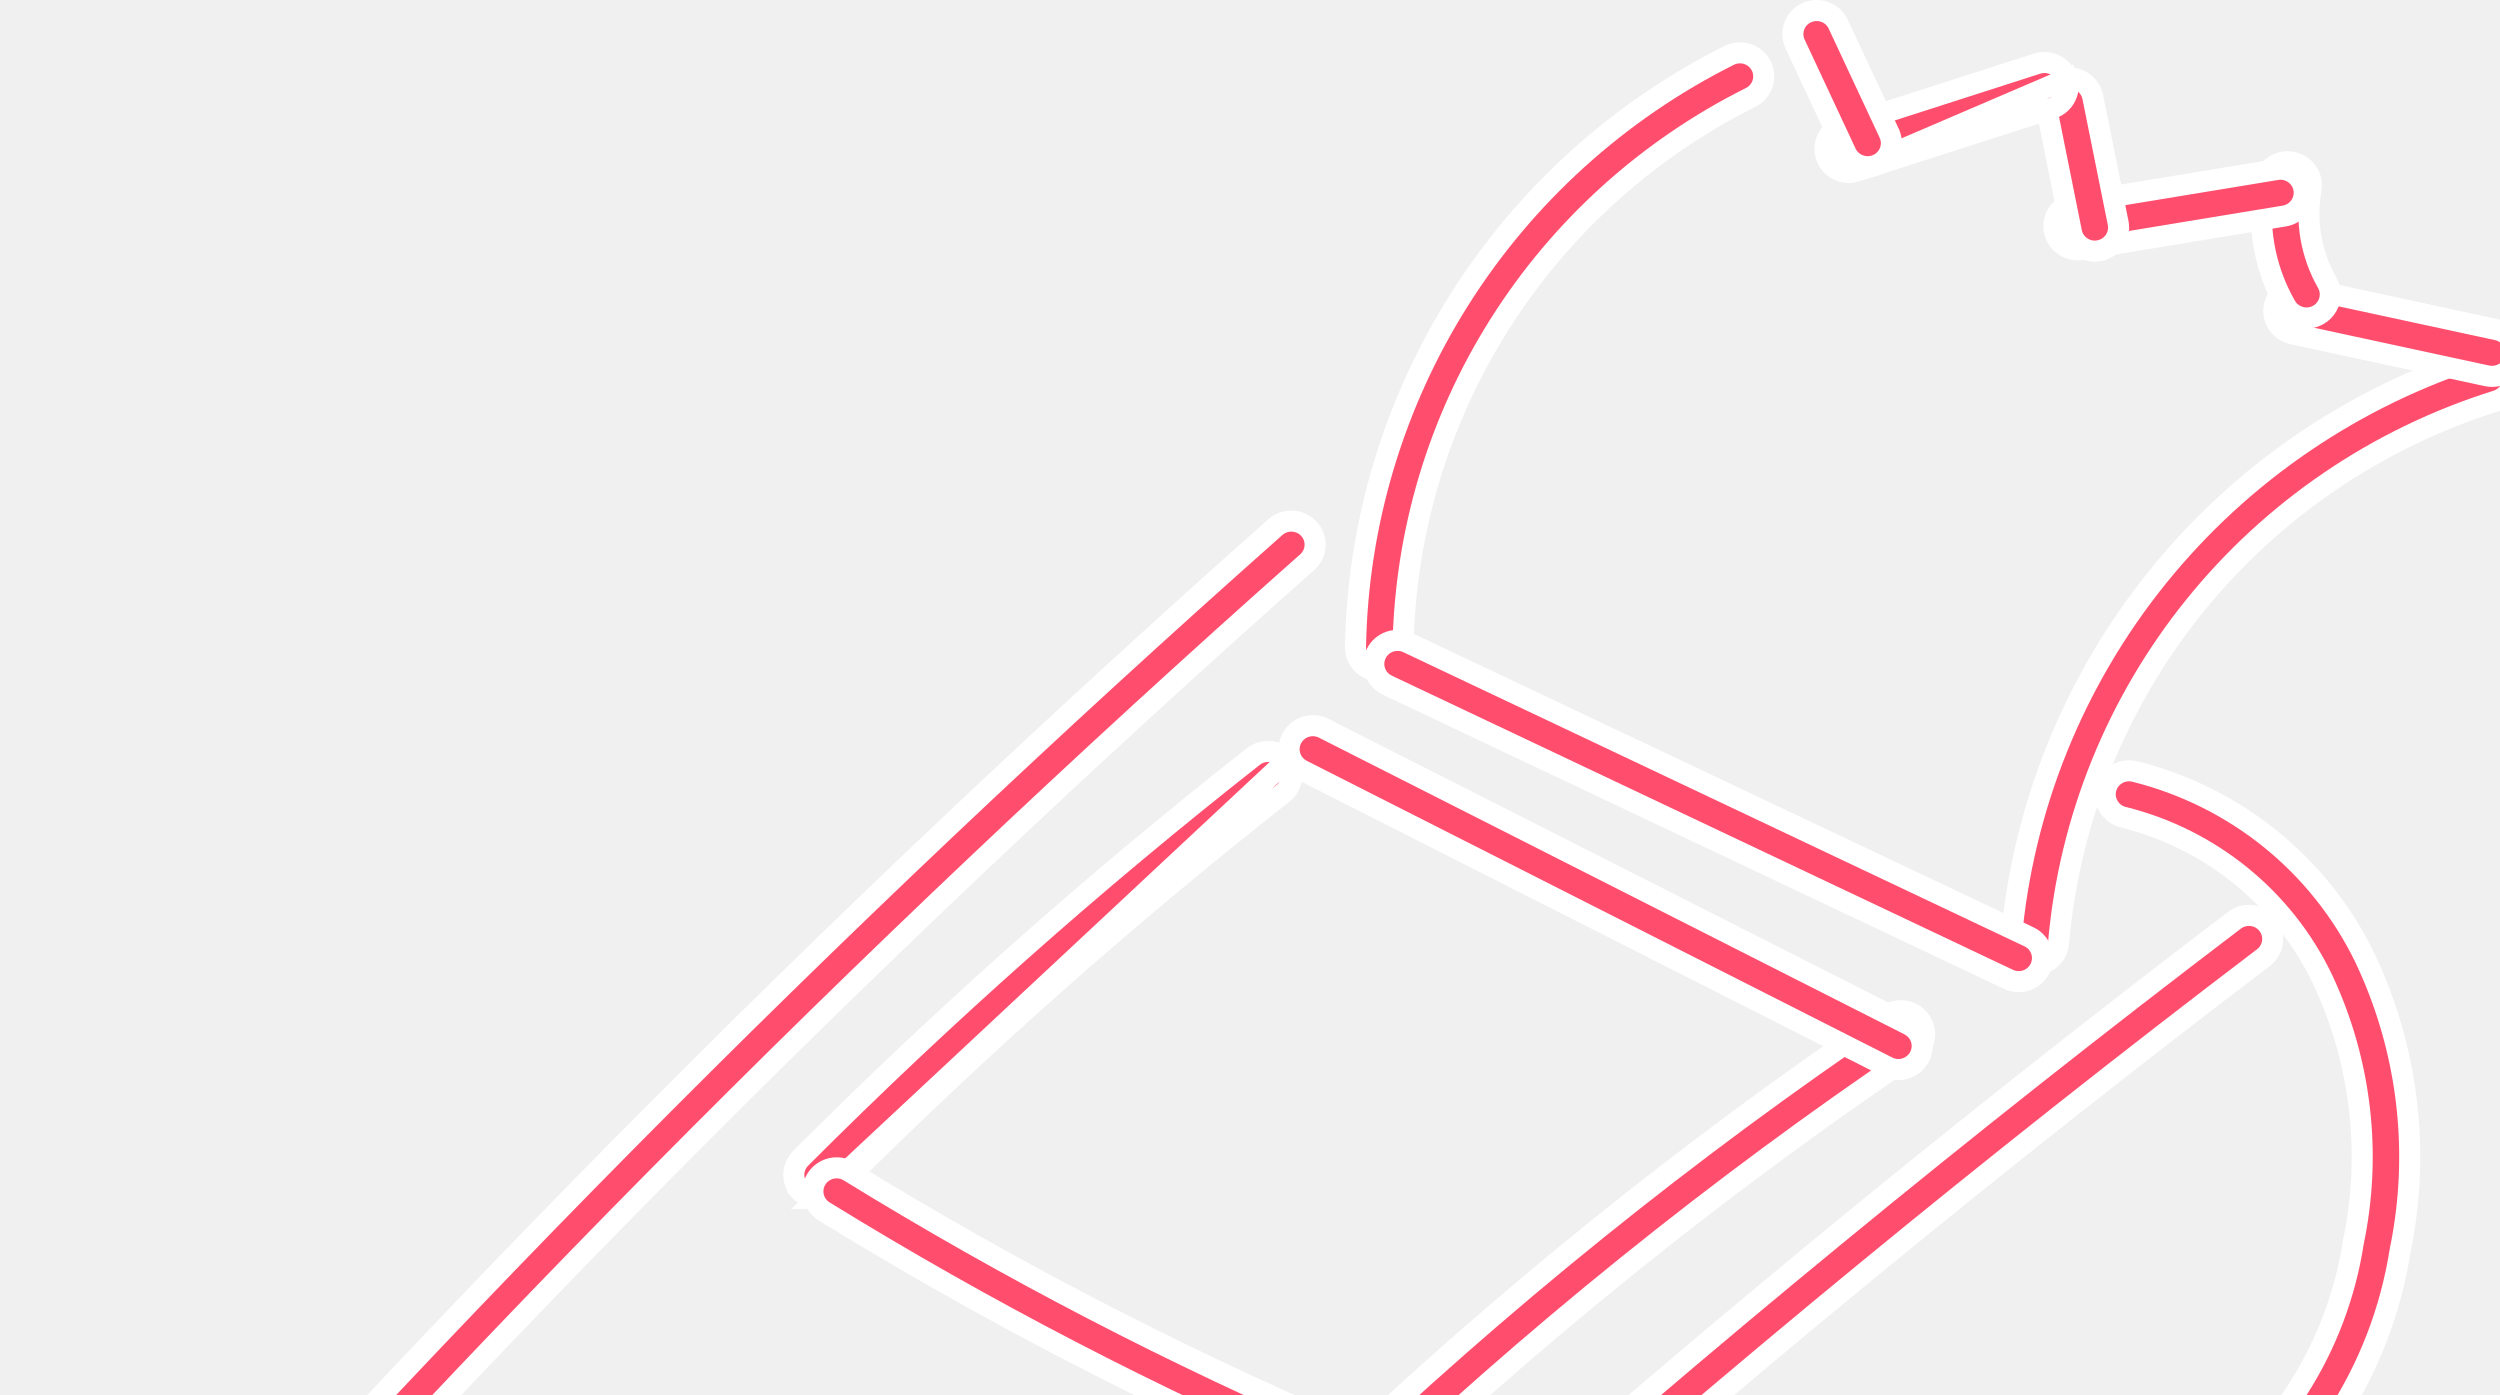
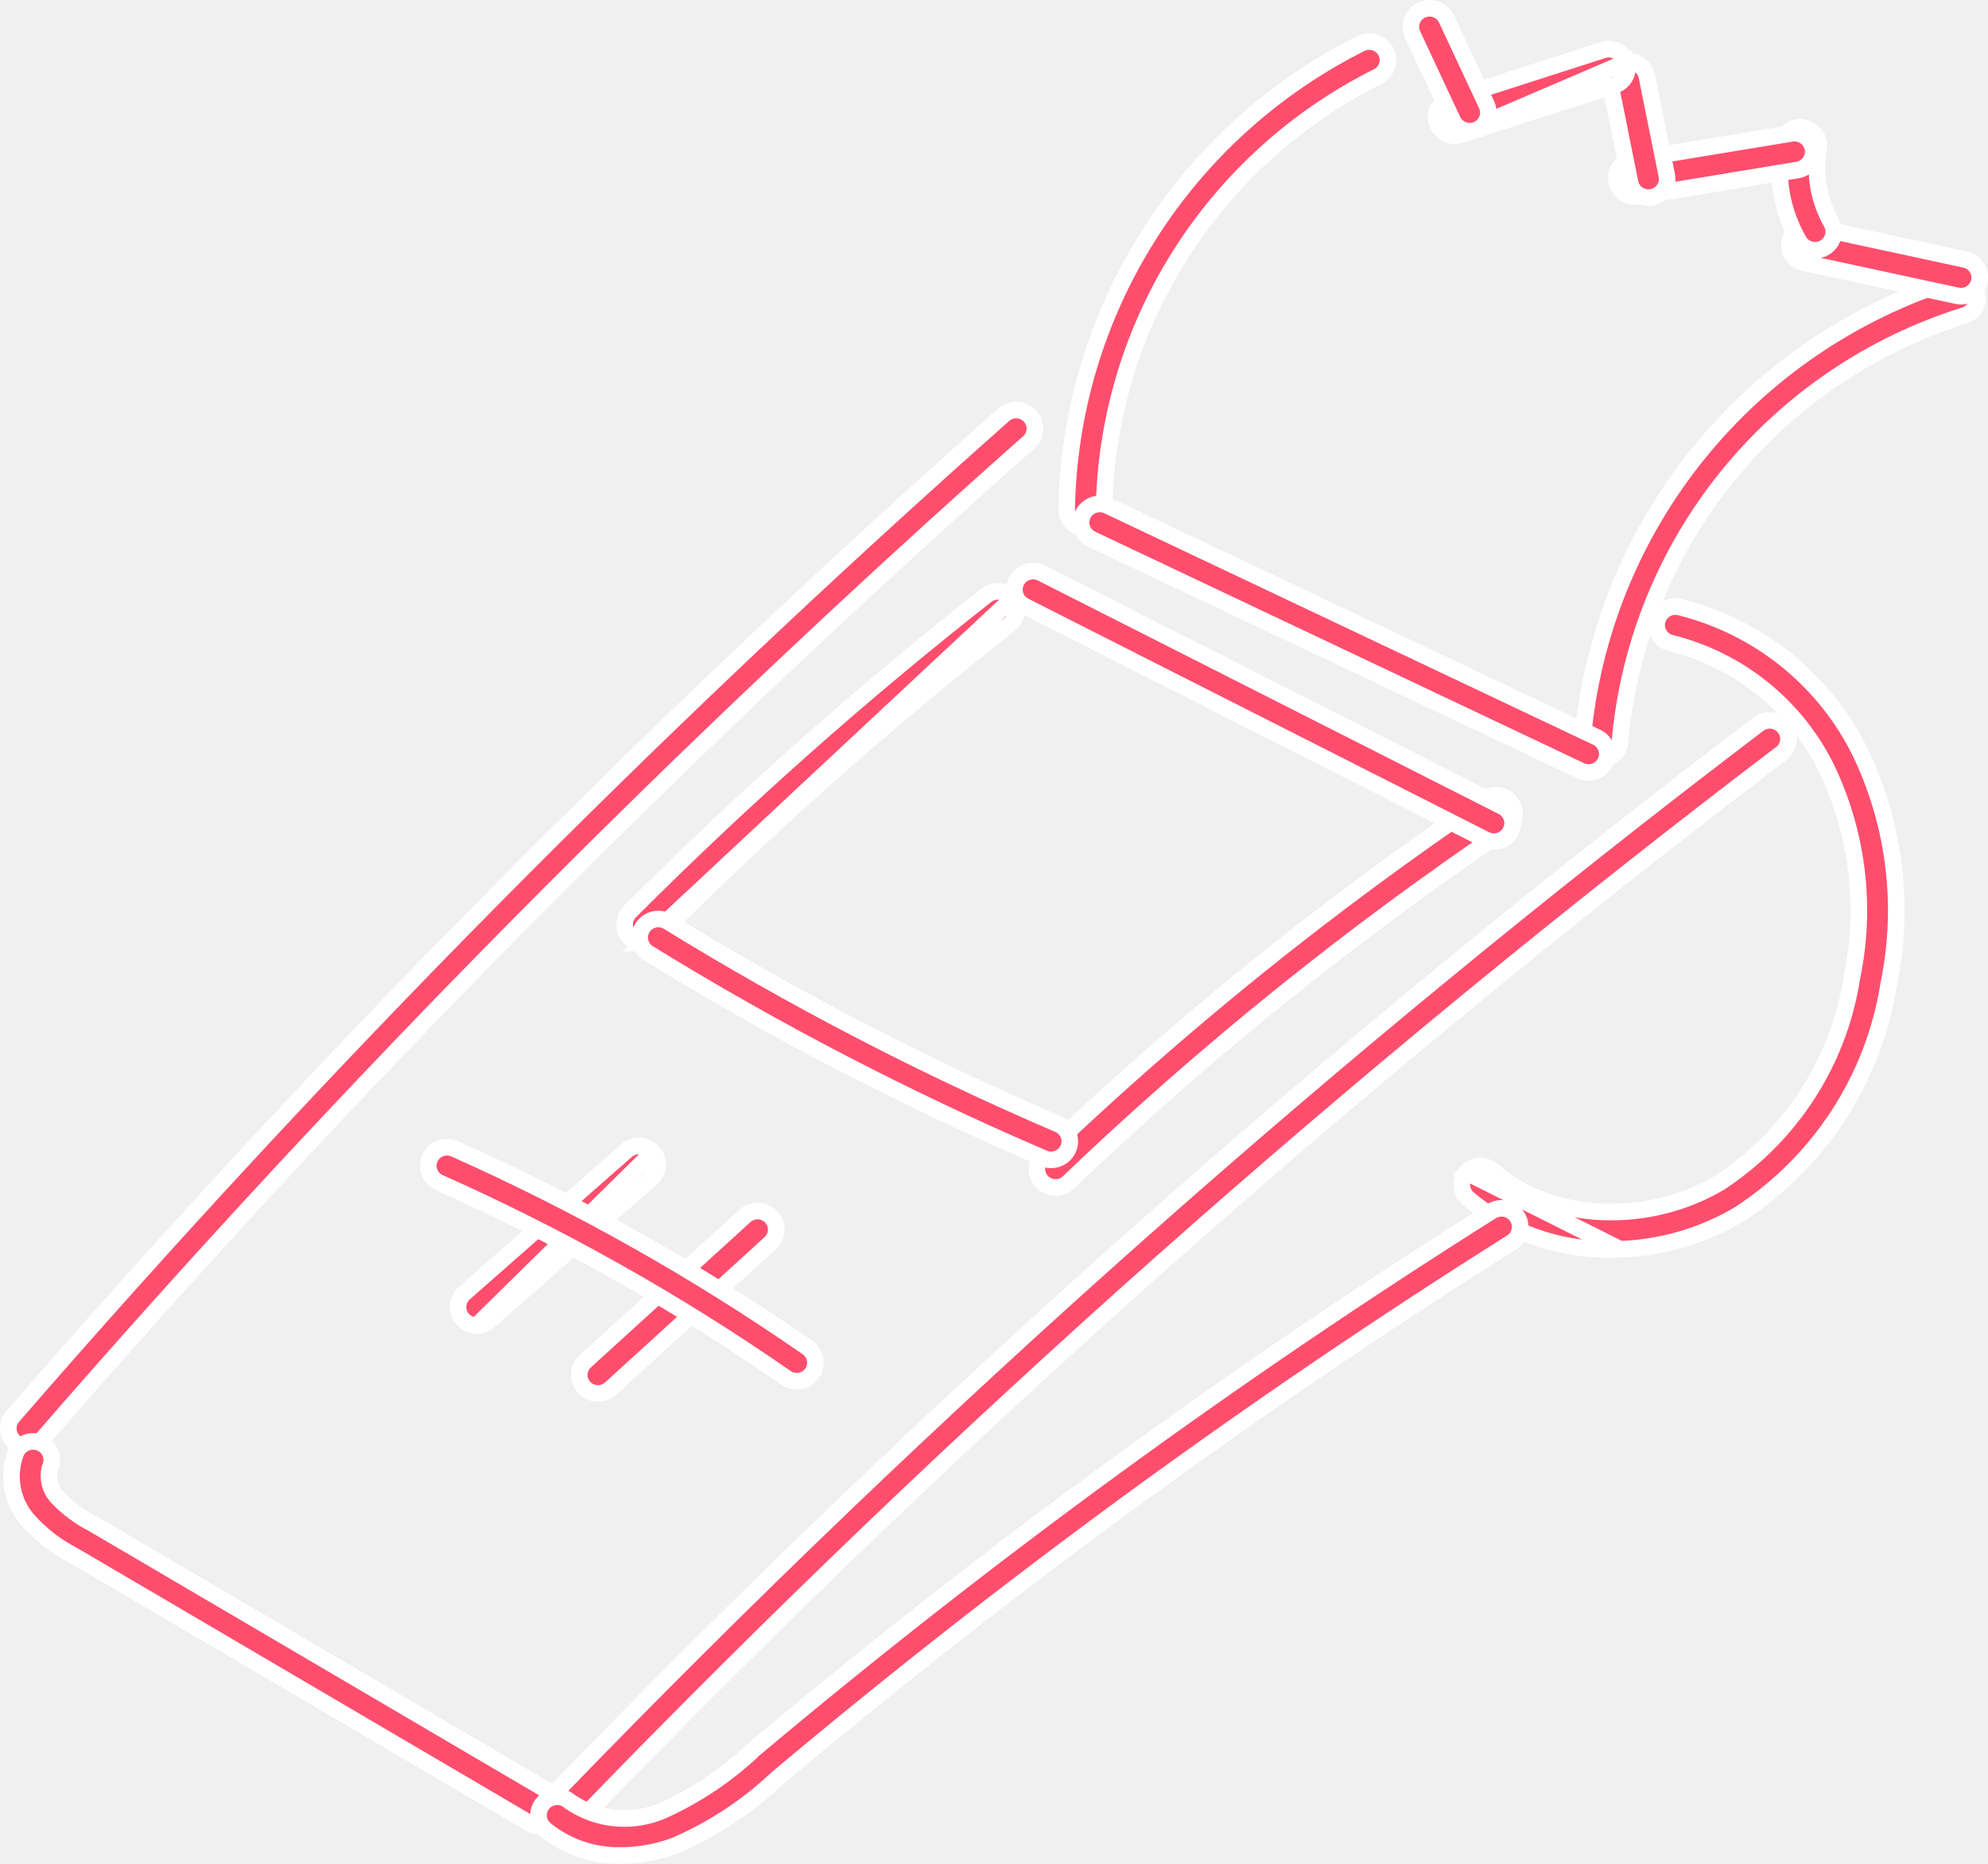
- <svg xmlns="http://www.w3.org/2000/svg" width="95" height="53" viewBox="0 0 95 53" fill="none">
+ <svg xmlns="http://www.w3.org/2000/svg" width="96" height="90" viewBox="0 0 96 90" fill="none">
  <path d="M77.325 36.66V36.66C77.802 36.66 78.193 36.293 78.225 35.825L78.225 35.825L78.226 35.817C78.64 31.139 80.44 26.688 83.397 23.026L83.397 23.026C86.354 19.364 90.337 16.655 94.842 15.24L94.842 15.24L94.849 15.238C95.33 15.097 95.601 14.6 95.461 14.128L95.461 14.127C95.322 13.655 94.823 13.381 94.343 13.519C89.484 15.046 85.189 17.968 81.999 21.917C78.81 25.866 76.87 30.665 76.423 35.708C76.392 36.198 76.764 36.624 77.263 36.658L77.267 36.658C77.29 36.66 77.309 36.66 77.325 36.66Z" fill="#FF4E6D" stroke="white" stroke-width="0.8" />
  <path d="M53.316 24.603H53.316L53.316 24.598C53.389 20.251 54.657 16.008 56.983 12.326C59.308 8.644 62.603 5.665 66.509 3.71L66.509 3.71L66.514 3.708C66.731 3.603 66.895 3.418 66.973 3.193L66.973 3.193C67.051 2.97 67.036 2.724 66.931 2.51C66.826 2.297 66.64 2.133 66.412 2.056L66.412 2.056C66.186 1.979 65.936 1.994 65.721 2.098C61.512 4.205 57.964 7.415 55.459 11.381L55.459 11.381C52.954 15.346 51.588 19.917 51.509 24.598C51.508 25.089 51.908 25.493 52.409 25.495L52.413 25.495L52.415 25.495C52.914 25.493 53.314 25.093 53.316 24.603Z" fill="#FF4E6D" stroke="white" stroke-width="0.8" />
  <path d="M76.71 37.302H76.729C77.145 37.294 77.501 37.005 77.592 36.604L77.592 36.603C77.685 36.198 77.483 35.78 77.101 35.599C77.1 35.599 77.1 35.599 77.1 35.599L53.502 24.424L53.5 24.423C53.283 24.319 53.034 24.306 52.806 24.385C52.58 24.465 52.395 24.63 52.292 24.845C52.189 25.059 52.176 25.305 52.256 25.529C52.336 25.752 52.503 25.936 52.721 26.038L52.722 26.039L76.321 37.214C76.443 37.272 76.577 37.302 76.71 37.302Z" fill="#FF4E6D" stroke="white" stroke-width="0.8" />
  <path d="M87.119 12.687L94.503 14.281C94.503 14.281 94.504 14.281 94.504 14.281C94.568 14.295 94.632 14.302 94.693 14.302L94.697 14.302C95.161 14.302 95.546 13.955 95.595 13.502L95.595 13.501C95.644 13.049 95.342 12.629 94.889 12.532L94.889 12.532L87.504 10.937L87.503 10.937C87.268 10.885 87.022 10.929 86.821 11.057L86.82 11.058C86.618 11.187 86.476 11.39 86.425 11.621C86.375 11.854 86.419 12.096 86.548 12.295L86.548 12.295C86.678 12.496 86.883 12.636 87.118 12.687L87.119 12.687Z" fill="#FF4E6D" stroke="white" stroke-width="0.8" />
  <path d="M87.639 12.084L87.649 12.084C87.972 12.084 88.269 11.912 88.43 11.636C88.591 11.36 88.592 11.021 88.433 10.745L88.432 10.743C87.822 9.669 87.604 8.418 87.818 7.202L87.818 7.202L87.819 7.2C87.907 6.716 87.583 6.249 87.091 6.161L87.091 6.161C86.597 6.073 86.129 6.399 86.041 6.883L86.041 6.883C85.746 8.513 86.036 10.194 86.862 11.632C87.021 11.908 87.316 12.08 87.639 12.084Z" fill="#FF4E6D" stroke="white" stroke-width="0.8" />
  <path d="M78.051 8.669C78.089 9.13 78.476 9.489 78.947 9.491H78.95C78.999 9.491 79.048 9.487 79.096 9.479L79.096 9.479L79.099 9.479L86.805 8.209C86.805 8.209 86.805 8.209 86.805 8.209C86.805 8.209 86.805 8.209 86.805 8.209C87.299 8.127 87.629 7.665 87.548 7.18C87.466 6.693 87.003 6.361 86.509 6.443C86.509 6.443 86.509 6.443 86.509 6.443C86.509 6.443 86.509 6.443 86.509 6.443L78.803 7.713C78.803 7.713 78.803 7.713 78.803 7.713C78.337 7.79 78.013 8.207 78.051 8.669Z" fill="#FF4E6D" stroke="white" stroke-width="0.8" />
  <path d="M79.602 9.543L79.607 9.543C79.666 9.542 79.724 9.537 79.781 9.525C80.017 9.478 80.223 9.34 80.355 9.143L80.355 9.143C80.488 8.945 80.536 8.705 80.489 8.472L80.489 8.472L79.526 3.687L79.526 3.687C79.428 3.203 78.954 2.886 78.463 2.984L78.462 2.985C77.971 3.082 77.657 3.554 77.754 4.037L78.716 8.822C78.8 9.239 79.17 9.542 79.602 9.543Z" fill="#FF4E6D" stroke="white" stroke-width="0.8" />
  <path d="M70.248 6.554C69.803 6.552 69.429 6.23 69.361 5.798C69.292 5.365 69.55 4.944 69.974 4.808L69.975 4.808L77.41 2.418C77.41 2.418 77.41 2.418 77.41 2.418C77.887 2.266 78.394 2.527 78.547 2.995L70.248 6.554ZM70.248 6.554H70.253C70.348 6.554 70.441 6.54 70.53 6.511L70.531 6.51L77.968 4.12C77.968 4.12 77.968 4.12 77.968 4.12C78.443 3.966 78.699 3.462 78.547 2.995L70.248 6.554Z" fill="#FF4E6D" stroke="white" stroke-width="0.8" />
  <path d="M70.971 6.335H70.98C71.285 6.332 71.569 6.176 71.732 5.921C71.897 5.663 71.919 5.34 71.79 5.065C71.79 5.065 71.79 5.065 71.79 5.064L69.853 0.921L69.843 0.898C69.74 0.694 69.562 0.534 69.344 0.455C69.118 0.373 68.869 0.383 68.651 0.484L68.65 0.484C68.434 0.584 68.266 0.766 68.183 0.99C68.102 1.213 68.113 1.459 68.214 1.674L68.214 1.674L70.149 5.815L70.149 5.815C70.297 6.131 70.617 6.335 70.971 6.335Z" fill="#FF4E6D" stroke="white" stroke-width="0.8" />
  <path d="M1.303 69.873L1.303 69.874C1.566 69.874 1.817 69.76 1.988 69.562L1.988 69.561C16.803 52.475 32.733 36.375 49.673 21.364C50.045 21.034 50.077 20.47 49.746 20.102L49.746 20.102C49.414 19.732 48.841 19.699 48.468 20.029C31.47 35.092 15.486 51.248 0.618 68.395L0.618 68.395C0.389 68.66 0.335 69.032 0.482 69.35C0.628 69.667 0.949 69.873 1.303 69.873Z" fill="#FF4E6D" stroke="white" stroke-width="0.8" />
  <path d="M27.707 87.818V87.818C27.954 87.818 28.188 87.718 28.358 87.542L28.358 87.541C46.239 69.059 65.513 51.958 86.013 36.388C86.406 36.086 86.479 35.528 86.179 35.137C85.878 34.746 85.312 34.669 84.915 34.967C64.343 50.592 44.999 67.753 27.055 86.303L26.767 86.025L27.055 86.303C26.805 86.562 26.735 86.943 26.876 87.272C27.017 87.601 27.344 87.817 27.707 87.818Z" fill="#FF4E6D" stroke="white" stroke-width="0.8" />
  <path d="M50.972 57.347L50.972 57.342C51.206 57.342 51.43 57.252 51.598 57.091L51.599 57.09C58.151 50.826 65.224 45.122 72.742 40.04C73.153 39.762 73.258 39.207 72.979 38.8L72.979 38.8C72.7 38.392 72.138 38.284 71.724 38.562C64.122 43.7 56.97 49.467 50.344 55.802C50.08 56.056 49.997 56.443 50.134 56.781C50.271 57.118 50.602 57.342 50.972 57.342V57.347Z" fill="#FF4E6D" stroke="white" stroke-width="0.8" />
  <path d="M31.073 45.54L31.068 45.54C30.702 45.54 30.373 45.321 30.234 44.987L30.233 44.987C30.094 44.655 30.169 44.272 30.425 44.015C35.845 38.587 41.59 33.489 47.628 28.748C48.02 28.441 48.588 28.508 48.897 28.896L31.073 45.54ZM31.073 45.54C31.313 45.539 31.541 45.443 31.708 45.275L31.709 45.273C37.079 39.897 42.769 34.847 48.75 30.151C49.139 29.843 49.204 29.283 48.897 28.897L31.073 45.54Z" fill="#FF4E6D" stroke="white" stroke-width="0.8" />
  <path d="M72.55 38.949L50.298 27.673L50.298 27.673C49.853 27.448 49.31 27.626 49.084 28.066C48.859 28.504 49.033 29.041 49.475 29.267C49.476 29.268 49.476 29.268 49.476 29.268L71.728 40.544L71.729 40.545C71.855 40.609 71.995 40.642 72.138 40.642H72.145C72.562 40.639 72.921 40.355 73.018 39.956C73.115 39.555 72.923 39.139 72.55 38.949Z" fill="#FF4E6D" stroke="white" stroke-width="0.8" />
  <path d="M50.399 55.934C50.509 55.982 50.627 56.007 50.748 56.008H50.756C51.187 56.008 51.555 55.708 51.642 55.293C51.728 54.879 51.51 54.46 51.116 54.291C44.604 51.498 38.309 48.231 32.28 44.519L32.277 44.517C32.073 44.389 31.826 44.347 31.59 44.4C31.355 44.454 31.151 44.599 31.025 44.802C30.898 45.004 30.859 45.248 30.914 45.48C30.97 45.711 31.116 45.912 31.322 46.037L31.324 46.038C37.429 49.798 43.804 53.106 50.398 55.934L50.399 55.934Z" fill="#FF4E6D" stroke="white" stroke-width="0.8" />
  <path d="M23.02 64.01L23.02 64.01L23.02 64.01C22.642 64.01 22.307 63.779 22.175 63.432L22.175 63.432C22.043 63.085 22.14 62.692 22.42 62.446L22.556 62.327V62.326L30.248 55.565L30.249 55.564C30.427 55.406 30.663 55.325 30.903 55.34L30.904 55.34C31.143 55.354 31.367 55.463 31.526 55.641L23.02 64.01ZM23.02 64.01C23.241 64.011 23.453 63.931 23.618 63.785L23.618 63.785M23.02 64.01L23.618 63.785M23.618 63.785L31.311 57.024V57.022M23.618 63.785L31.311 57.022M31.311 57.022L31.447 56.903M31.311 57.022L31.447 56.903M31.447 56.903C31.627 56.745 31.735 56.525 31.75 56.288L31.75 56.288M31.447 56.903L31.75 56.288M31.75 56.288C31.765 56.051 31.685 55.819 31.526 55.641L31.75 56.288Z" fill="#FF4E6D" stroke="white" stroke-width="0.8" />
  <path d="M28.883 67.289C29.106 67.288 29.321 67.204 29.486 67.053L29.486 67.053L37.192 60.034L37.192 60.034C37.558 59.7 37.583 59.136 37.247 58.771L37.247 58.771C36.91 58.405 36.338 58.38 35.97 58.716L35.97 58.716L28.264 65.734C27.99 65.984 27.899 66.375 28.033 66.717C28.168 67.061 28.501 67.289 28.875 67.289H28.883Z" fill="#FF4E6D" stroke="white" stroke-width="0.8" />
  <path d="M39.335 66.071C39.453 65.699 39.315 65.293 38.992 65.068C33.629 61.348 27.925 58.137 21.956 55.477L21.956 55.477C21.5 55.273 20.965 55.477 20.762 55.928L20.762 55.928C20.559 56.376 20.759 56.906 21.215 57.109C27.079 59.723 32.684 62.878 37.955 66.534L37.956 66.535C38.107 66.64 38.288 66.697 38.472 66.697V66.697C38.869 66.697 39.217 66.442 39.335 66.071Z" fill="#FF4E6D" stroke="white" stroke-width="0.8" />
  <path d="M25.604 88.058C25.739 88.138 25.894 88.181 26.053 88.182L26.063 88.182C26.471 88.183 26.828 87.911 26.935 87.523C27.042 87.135 26.875 86.723 26.524 86.516C26.524 86.516 26.524 86.516 26.524 86.516L4.501 73.587C3.856 73.261 3.272 72.827 2.774 72.304L2.772 72.302C2.43 71.938 2.29 71.429 2.397 70.942L2.406 70.902L2.423 70.864C2.624 70.415 2.423 69.887 1.968 69.684C1.515 69.481 0.985 69.68 0.777 70.123C0.565 70.663 0.504 71.25 0.599 71.822C0.696 72.397 0.946 72.935 1.326 73.38C1.952 74.09 2.706 74.677 3.55 75.111L3.56 75.116L3.569 75.122L25.603 88.057L25.604 88.058Z" fill="#FF4E6D" stroke="white" stroke-width="0.8" />
  <path d="M78.232 60.324L77.799 60.331C75.272 60.374 72.816 59.499 70.892 57.872C70.522 57.544 70.489 56.982 70.818 56.613L78.232 60.324ZM78.232 60.324C80.267 60.253 82.253 59.669 84.002 58.625C87.868 56.109 90.483 52.086 91.2 47.551L91.201 47.541L91.203 47.532C91.981 43.778 91.513 39.874 89.87 36.406C88.156 32.862 84.94 30.26 81.098 29.311C80.865 29.26 80.621 29.302 80.418 29.429C80.215 29.557 80.073 29.759 80.02 29.99C79.969 30.222 80.011 30.464 80.14 30.664L80.14 30.664C80.268 30.865 80.472 31.007 80.707 31.059L80.707 31.058L80.718 31.061C84.026 31.895 86.791 34.149 88.258 37.214L88.258 37.214L88.259 37.217C89.722 40.334 90.132 43.837 89.428 47.203C88.808 51.237 86.505 54.823 83.087 57.08L83.079 57.085L83.072 57.09C79.582 59.186 74.871 58.983 72.095 56.538L72.094 56.538C71.721 56.208 71.149 56.243 70.818 56.613L78.232 60.324Z" fill="#FF4E6D" stroke="white" stroke-width="0.8" />
  <path d="M37.513 85.89L37.522 85.882L37.531 85.875C48.741 76.454 60.588 67.809 72.988 60L72.989 59.999C73.192 59.872 73.335 59.671 73.387 59.44L73.387 59.44L73.387 59.439C73.44 59.208 73.398 58.966 73.27 58.765L73.27 58.765C73.142 58.564 72.939 58.422 72.704 58.37L72.704 58.37L72.704 58.37C72.47 58.318 72.223 58.36 72.021 58.488L72.02 58.489C59.574 66.325 47.684 75 36.43 84.451C35.136 85.685 33.64 86.691 32.007 87.427L32.007 87.427L32.003 87.429C30.54 88.066 28.85 87.907 27.533 87.006L27.515 86.994L27.499 86.98C27.121 86.656 26.549 86.698 26.223 87.074C25.899 87.447 25.94 88.009 26.315 88.332C27.346 89.178 28.649 89.627 29.986 89.599L30.042 89.597L30.046 89.599C30.921 89.588 31.788 89.425 32.607 89.118C34.42 88.334 36.081 87.243 37.513 85.89Z" fill="#FF4E6D" stroke="white" stroke-width="0.8" />
</svg>
